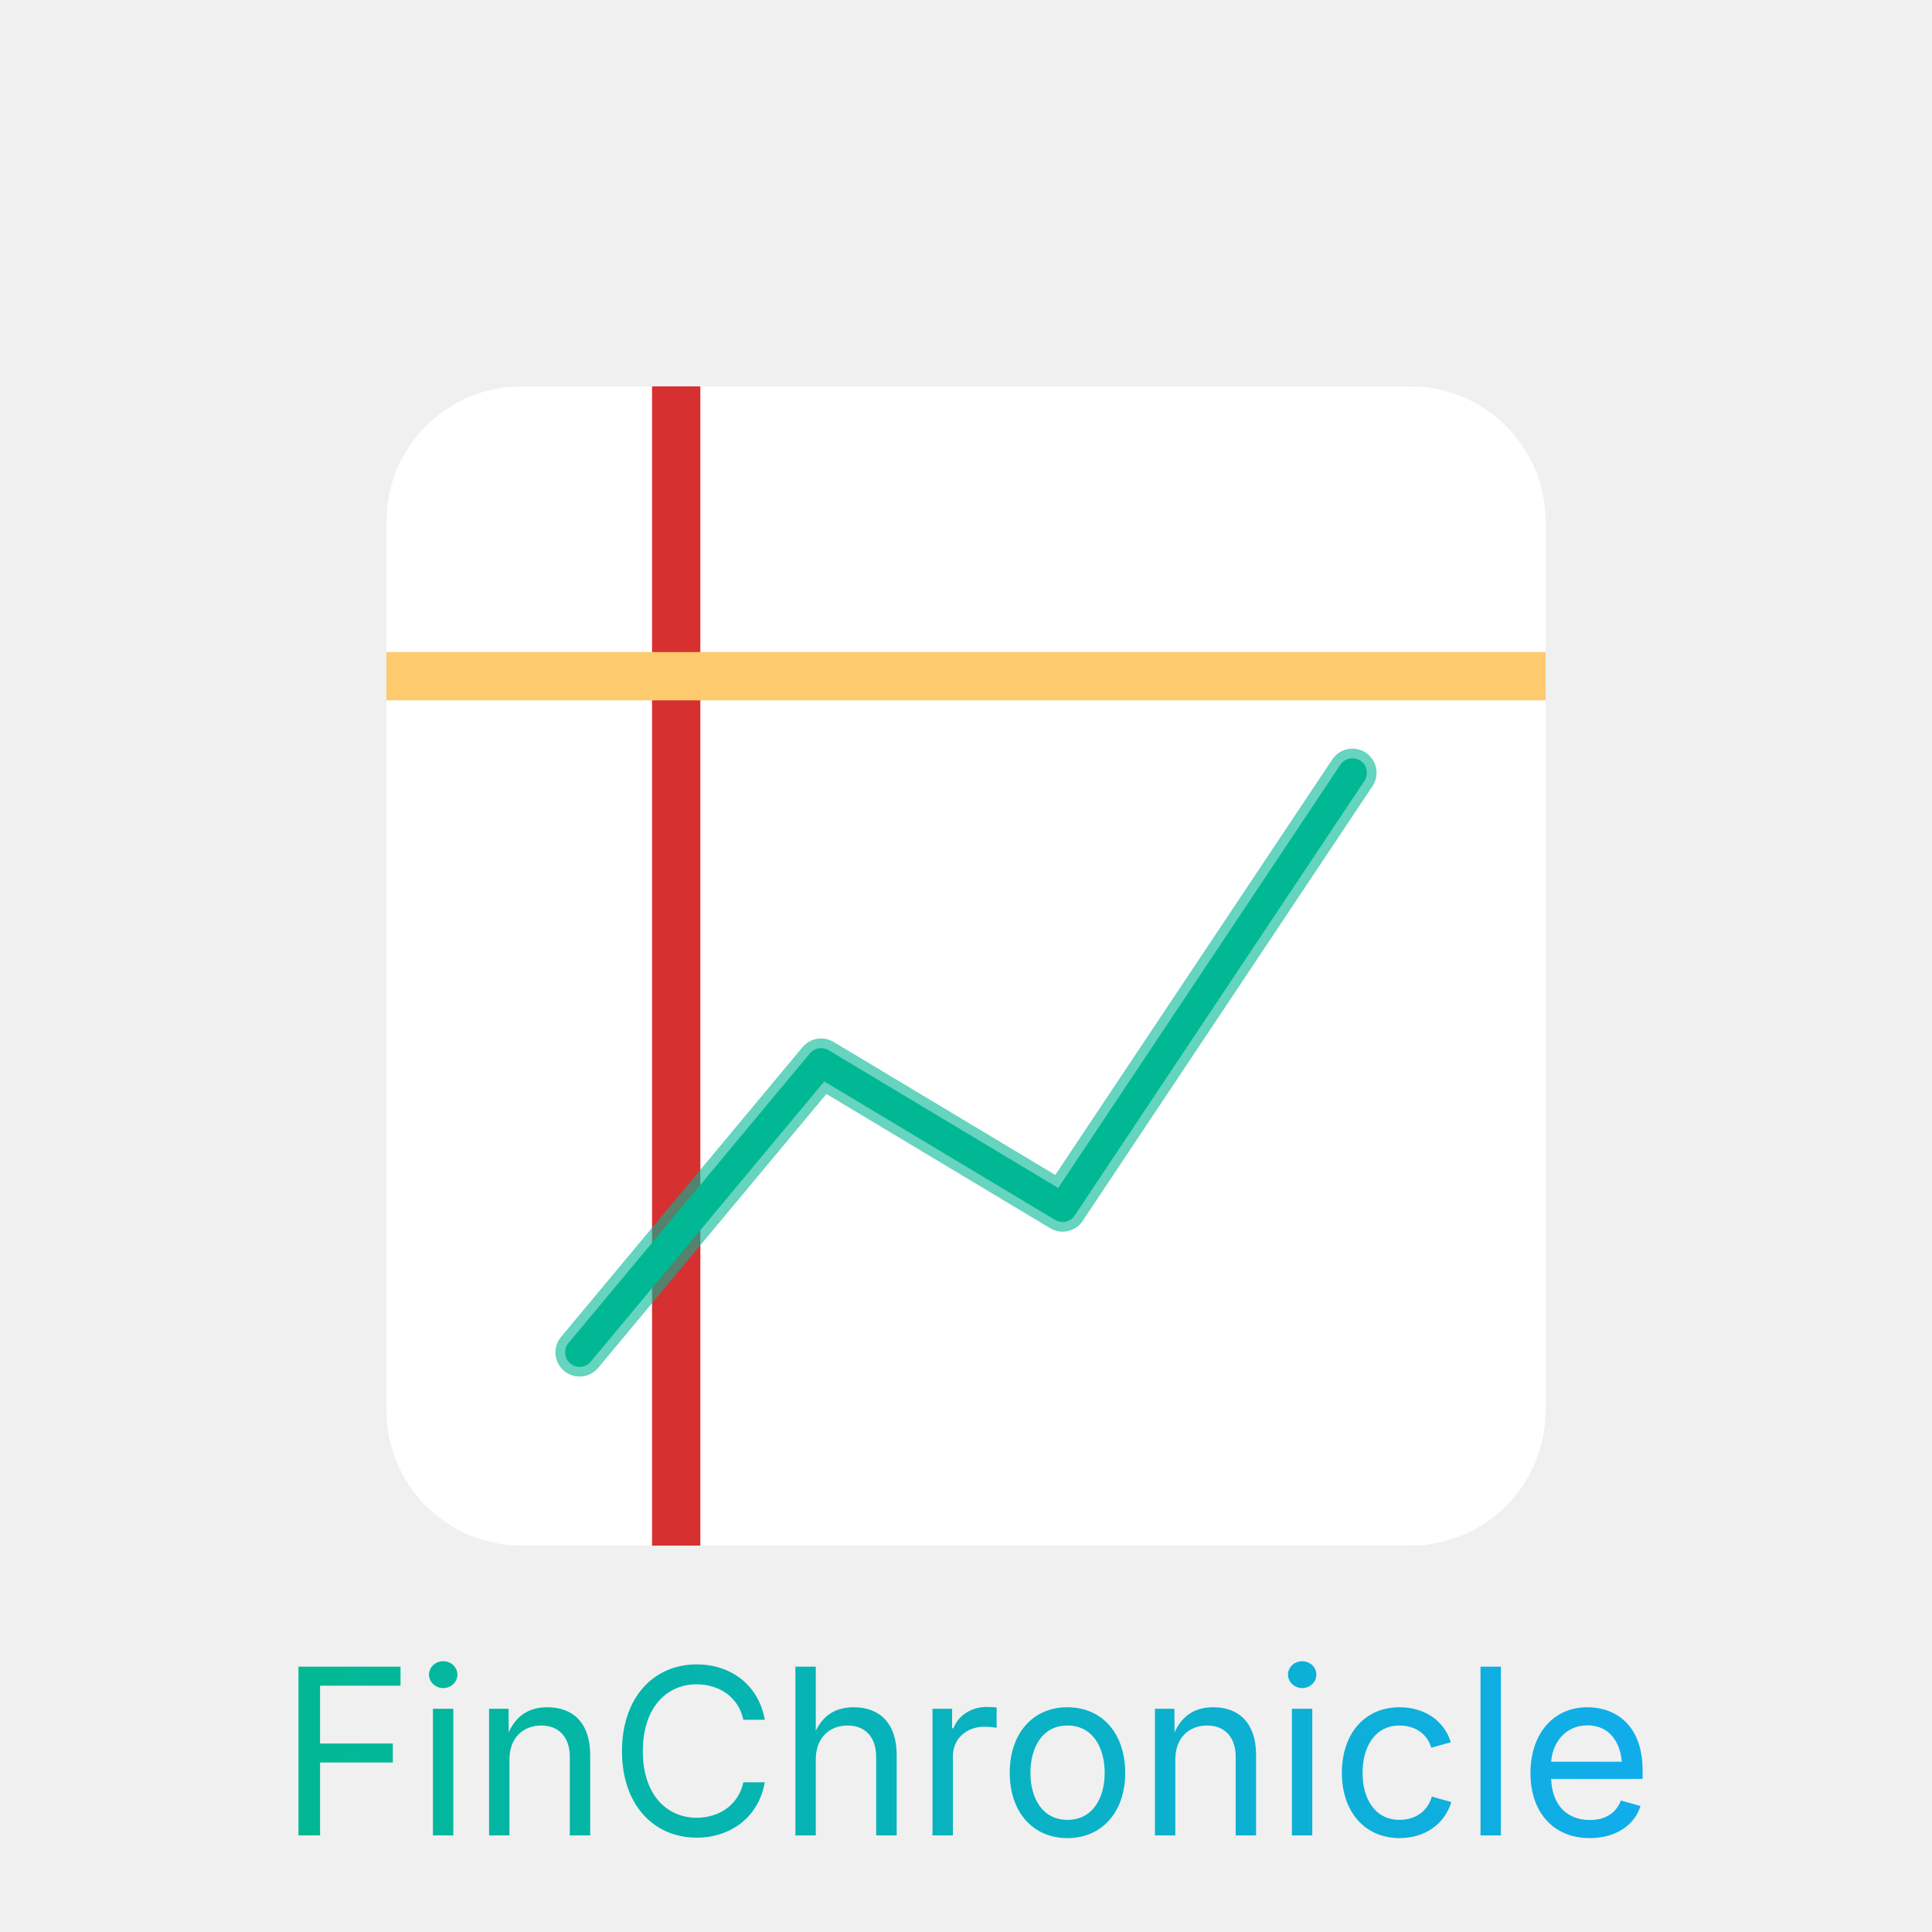
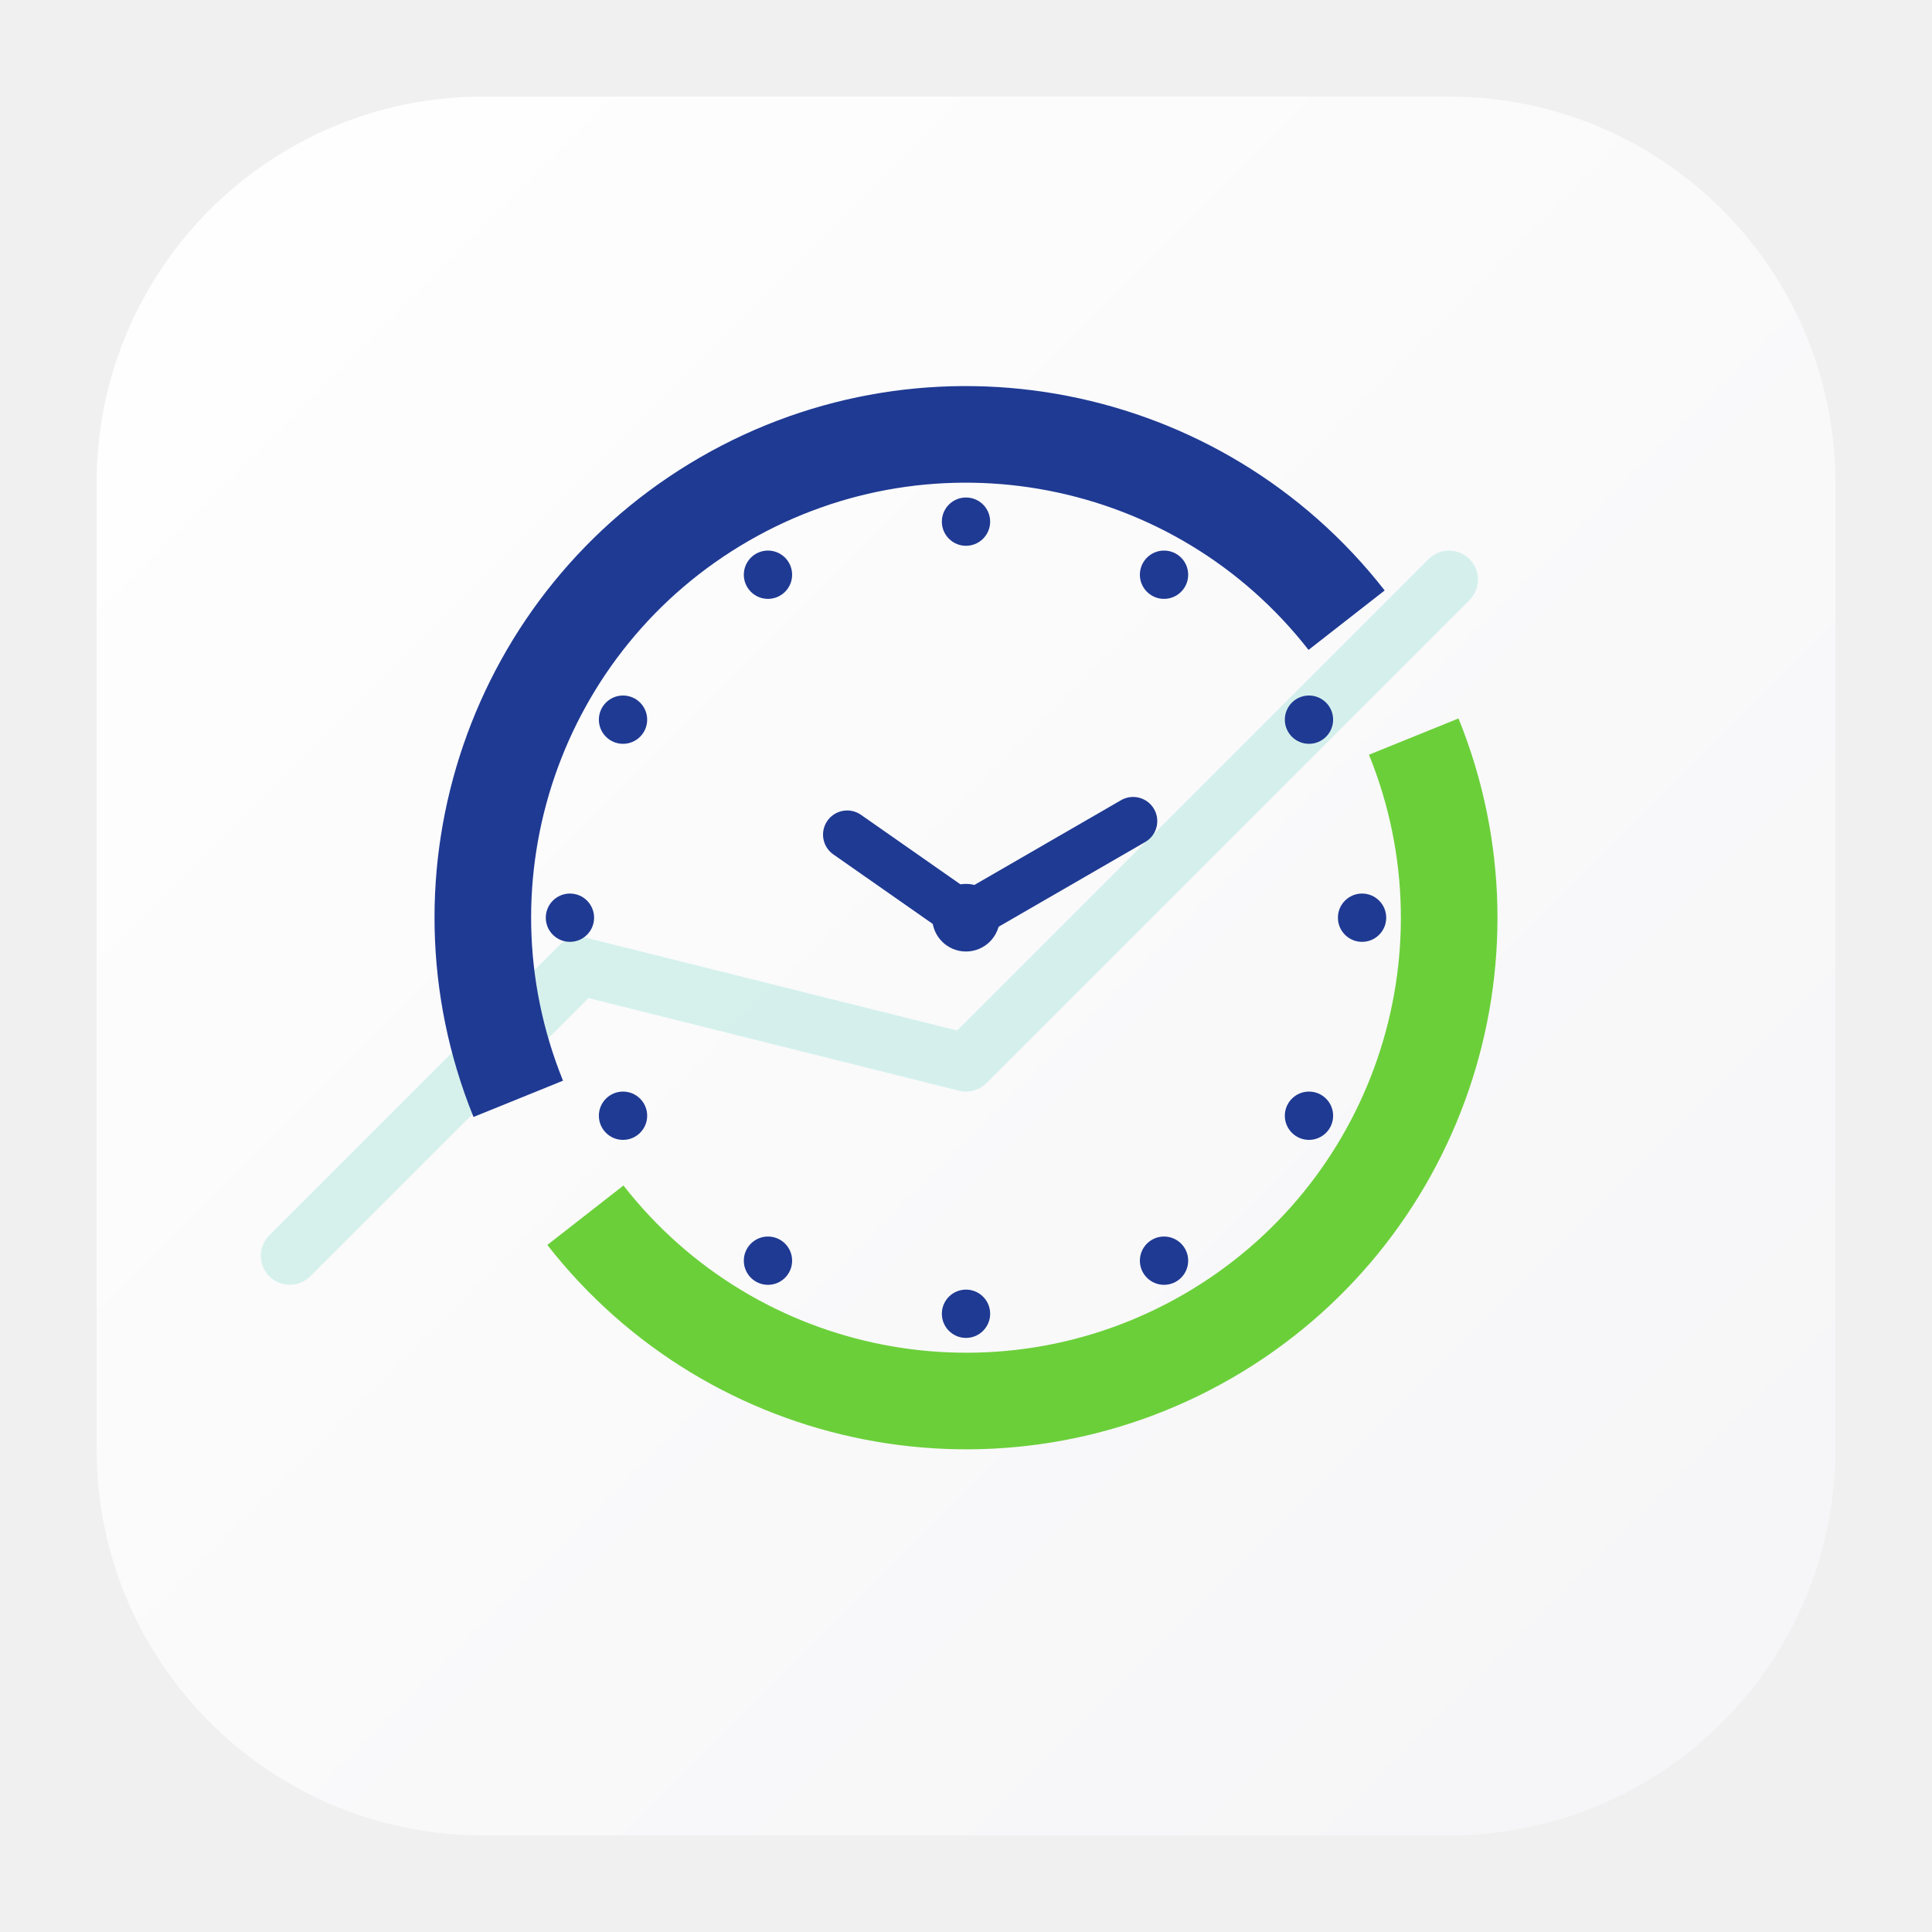
- <svg xmlns="http://www.w3.org/2000/svg" width="200" height="200" viewBox="0 0 200 200">
+ <svg xmlns="http://www.w3.org/2000/svg" width="1024" height="1024" viewBox="0 0 200 200">
  <defs>
-     <linearGradient id="textGradient" x1="0%" y1="0%" x2="100%" y2="0%">
-       <stop offset="0%" stop-color="#00b894" />
-       <stop offset="100%" stop-color="#11adeb" />
+     <linearGradient id="bgGradient" x1="0%" y1="0%" x2="100%" y2="100%">
+       <stop offset="0%" stop-color="#FFFFFF" />
+       <stop offset="100%" stop-color="#f5f5f7" />
    </linearGradient>
+     <style>
+       .ring-blue { stroke: #1F3A93; fill: none; stroke-width: 2; stroke-linecap: butt; stroke-linejoin: miter }
+       .ring-green { stroke: #6BCF3A; fill: none; stroke-width: 2; stroke-linecap: butt; stroke-linejoin: miter }
+       .hands { stroke: #1F3A93; fill: none; stroke-width: 1; stroke-linecap: round }
+       .dots { fill: #1F3A93 }
+       .center { fill: #1F3A93 }
+     </style>
  </defs>
-   <rect x="40" y="40" width="120" height="120" rx="14" fill="#FFFFFF" />
-   <line x1="70" y1="40" x2="70" y2="160" stroke="#d63031" stroke-width="5" />
-   <line y1="70" x1="40" y2="70" x2="160" stroke="#fdcb6e" stroke-width="5" />
-   <polyline points="60,140 85,110 110,125 140,80" fill="none" stroke="#00b894" stroke-width="5" stroke-linecap="round" stroke-linejoin="round" opacity="0.6" />
-   <polyline points="60,140 85,110 110,125 140,80" fill="none" stroke="#00b894" stroke-width="3" stroke-linecap="round" stroke-linejoin="round" />
-   <text x="100" y="190" text-anchor="middle" font-size="24" font-family="Inter, sans-serif" fill="url(#textGradient)">
-     FinChronicle
-   </text>
+   <rect x="10" y="10" width="180" height="180" rx="40" fill="url(#bgGradient)" />
+   <polyline points="30,130 60,100 100,110 150,60" fill="none" stroke="#00b894" stroke-width="6" stroke-linecap="round" stroke-linejoin="round" opacity="0.15" />
+   <g transform="translate(100, 95) scale(5)">
+     <path class="ring-blue" d="M2.73 15.75 A 10 10 0 0 1 19.88 5.84" transform="translate(-12, -12)" />
+     <path class="ring-green" d="M21.27 8.25 A 10 10 0 0 1 4.12 18.16" transform="translate(-12, -12)" />
+     <g class="dots" transform="translate(-12, -12)">
+       <circle cx="20.2" cy="12" r="0.5" />
+       <circle cx="19.101" cy="7.9" r="0.5" />
+       <circle cx="19.101" cy="16.1" r="0.5" />
+       <circle cx="16.1" cy="19.101" r="0.5" />
+       <circle cx="12" cy="20.2" r="0.5" />
+       <circle cx="7.9" cy="19.101" r="0.5" />
+       <circle cx="3.8" cy="12" r="0.5" />
+       <circle cx="4.899" cy="16.1" r="0.5" />
+       <circle cx="4.899" cy="7.9" r="0.5" />
+       <circle cx="7.9" cy="4.899" r="0.5" />
+       <circle cx="12" cy="3.8" r="0.5" />
+       <circle cx="16.1" cy="4.899" r="0.5" />
+     </g>
+     <circle class="center" cx="0" cy="0" r="0.7" />
+     <g class="hands">
+       <line x1="0" y1="0" x2="3.46" y2="-2" />
+       <line x1="0" y1="0" x2="-2.46" y2="-1.72" />
+     </g>
+   </g>
</svg>
